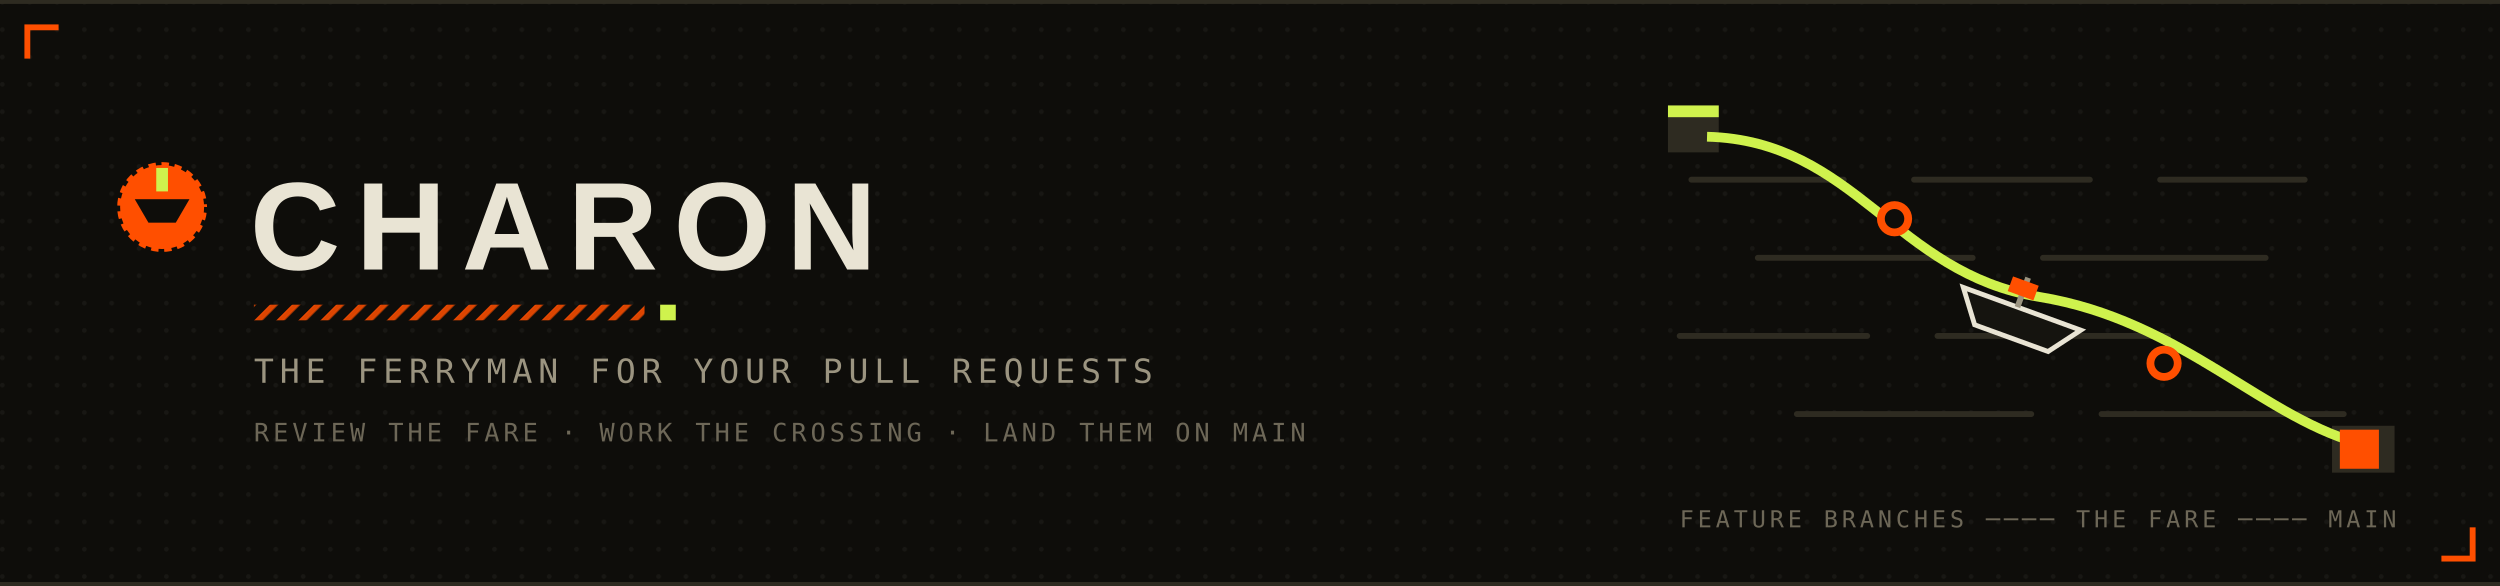
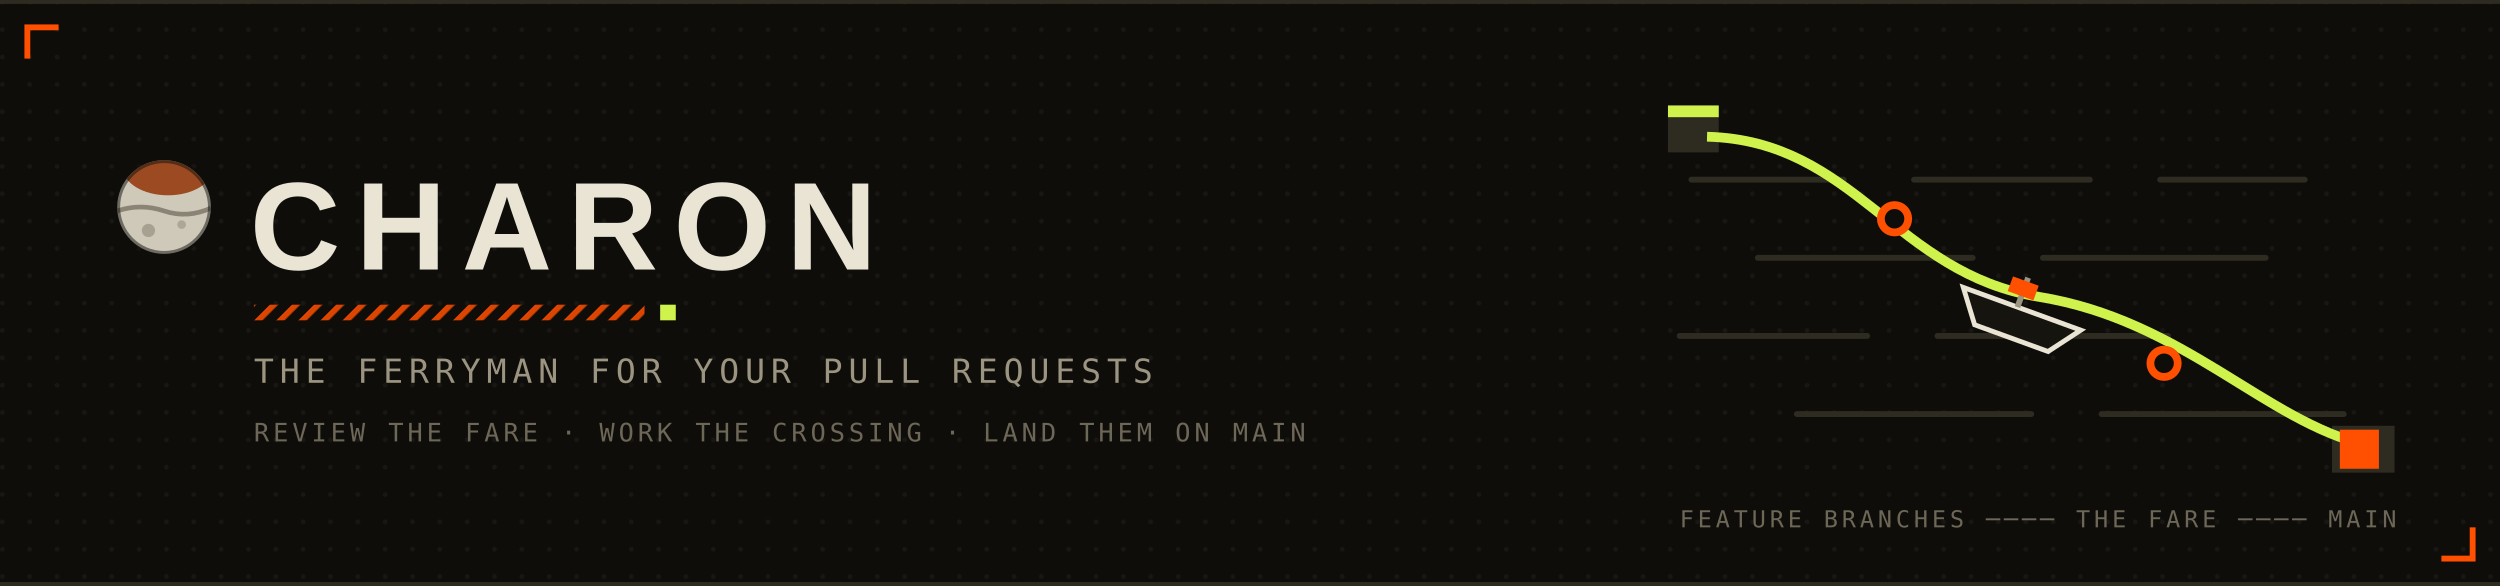
<svg xmlns="http://www.w3.org/2000/svg" viewBox="0 0 1280 300" role="img" aria-label="Charon — the ferryman for your pull requests">
  <defs>
    <pattern id="dots" width="14" height="14" patternUnits="userSpaceOnUse">
      <circle cx="1.2" cy="1.2" r="1.2" fill="#e9e4d4" opacity="0.05" />
    </pattern>
    <pattern id="hatch" width="8" height="8" patternUnits="userSpaceOnUse" patternTransform="rotate(45)">
      <rect width="3" height="8" fill="#ff4f00" opacity="0.85" />
    </pattern>
  </defs>
  <rect width="1280" height="300" fill="#0e0d0a" />
  <rect width="1280" height="300" fill="url(#dots)" />
  <rect x="0" y="0" width="1280" height="2" fill="#2e2b21" />
  <rect x="0" y="298" width="1280" height="2" fill="#2e2b21" />
  <path d="M14 30 V14 H30" fill="none" stroke="#ff4f00" stroke-width="3" />
  <path d="M1266 270 V286 H1250" fill="none" stroke="#ff4f00" stroke-width="3" />
-   <g transform="translate(60,74)">
-     <circle cx="23" cy="32" r="23" fill="#ff4f00" />
-     <circle cx="23" cy="32" r="23" fill="none" stroke="#0e0d0a" stroke-width="3" stroke-dasharray="3 4" />
-     <path d="M9 28 H37 L30 40 H16 Z" fill="#0e0d0a" />
-     <rect x="20" y="12" width="6" height="12" fill="#cff24d" />
+   <g transform="translate(60,82)">
+     <defs>
+       <clipPath id="moonmark">
+         <circle cx="24" cy="24" r="24" />
+       </clipPath>
+     </defs>
+     <circle cx="24" cy="24" r="24" fill="#cfc9ba" />
+     <g clip-path="url(#moonmark)">
+       <ellipse cx="26" cy="4" rx="23" ry="14" fill="#9c4a22" />
+       <path d="M0 26 q12 -4 24 0 t24 -1.5" fill="none" stroke="#5d5749" stroke-width="2.4" opacity="0.6" />
+       <circle cx="16" cy="36" r="3.4" fill="#5d5749" opacity="0.35" />
+       <circle cx="33" cy="33" r="2.2" fill="#5d5749" opacity="0.3" />
+     </g>
+     <circle cx="24" cy="24" r="24" fill="none" stroke="#0e0d0a" stroke-width="3" opacity="0.5" />
  </g>
  <text x="128" y="138" font-family="-apple-system, 'Helvetica Neue', Arial, sans-serif" font-weight="800" font-size="64" letter-spacing="8" fill="#e9e4d4" textLength="360" lengthAdjust="spacingAndGlyphs">CHARON</text>
  <rect x="130" y="156" width="200" height="8" fill="url(#hatch)" />
  <rect x="338" y="156" width="8" height="8" fill="#cff24d" />
  <text x="130" y="196" font-family="ui-monospace, 'SF Mono', Menlo, Consolas, monospace" font-size="17" letter-spacing="3" fill="#9b9480" textLength="600" lengthAdjust="spacingAndGlyphs">THE FERRYMAN FOR YOUR PULL REQUESTS</text>
  <text x="130" y="226" font-family="ui-monospace, 'SF Mono', Menlo, Consolas, monospace" font-size="13" letter-spacing="2" fill="#6d6757" textLength="560" lengthAdjust="spacingAndGlyphs">REVIEW THE FARE · WORK THE CROSSING · LAND THEM ON MAIN</text>
  <g transform="translate(860,48)">
    <g stroke="#2e2b21" stroke-width="3" stroke-linecap="round">
      <line x1="6" y1="44" x2="84" y2="44" />
      <line x1="120" y1="44" x2="210" y2="44" />
      <line x1="246" y1="44" x2="320" y2="44" />
      <line x1="40" y1="84" x2="150" y2="84" />
      <line x1="186" y1="84" x2="300" y2="84" />
      <line x1="0" y1="124" x2="96" y2="124" />
      <line x1="132" y1="124" x2="250" y2="124" />
      <line x1="60" y1="164" x2="180" y2="164" />
      <line x1="216" y1="164" x2="340" y2="164" />
    </g>
    <rect x="-6" y="6" width="26" height="24" fill="#2e2b21" />
    <rect x="-6" y="6" width="26" height="6" fill="#cff24d" />
    <rect x="334" y="170" width="32" height="24" fill="#2e2b21" />
    <path d="M14 22 C 90 24, 110 92, 184 104 S 300 168, 352 180" fill="none" stroke="#cff24d" stroke-width="5" stroke-linejoin="round" />
    <circle cx="110" cy="64" r="7" fill="#0e0d0a" stroke="#ff4f00" stroke-width="4" />
    <circle cx="248" cy="138" r="7" fill="#0e0d0a" stroke="#ff4f00" stroke-width="4" />
    <g transform="translate(150,86) rotate(20)">
      <path d="M0 14 H64 L52 30 H12 Z" fill="#15140f" stroke="#e9e4d4" stroke-width="2.5" />
      <rect x="28" y="-2" width="3" height="16" fill="#9b9480" />
      <rect x="22" y="0" width="14" height="8" fill="#ff4f00" />
    </g>
    <rect x="338" y="172" width="20" height="20" fill="#ff4f00" />
    <text x="0" y="222" font-family="ui-monospace, 'SF Mono', Menlo, Consolas, monospace" font-size="12" letter-spacing="2" fill="#6d6757" textLength="360" lengthAdjust="spacingAndGlyphs">FEATURE BRANCHES ──── THE FARE ──── MAIN</text>
  </g>
</svg>
